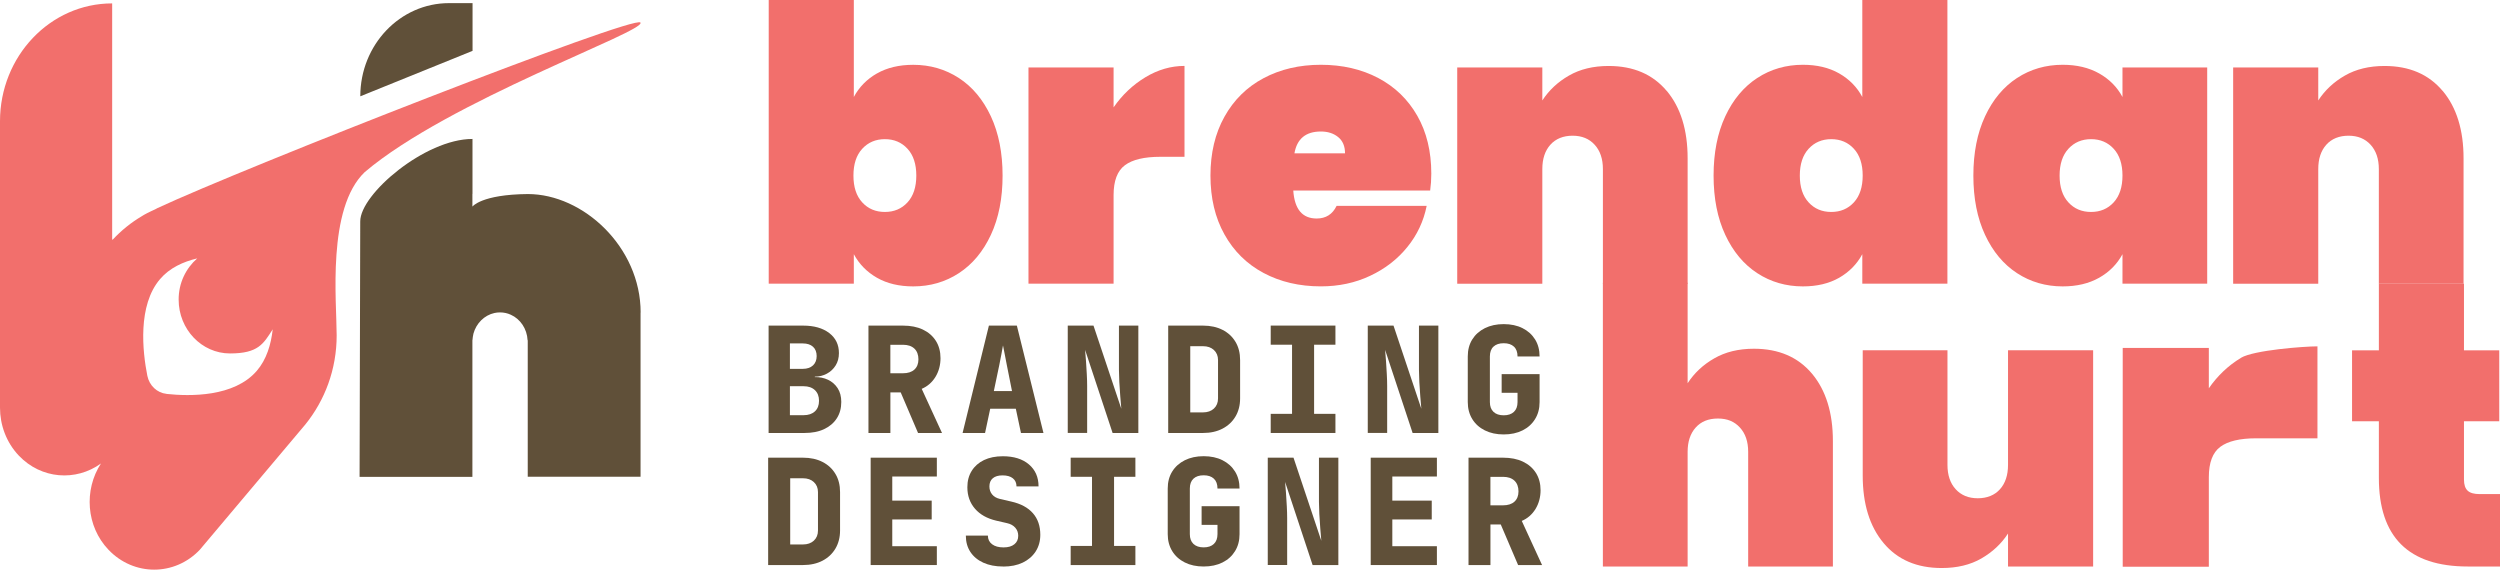
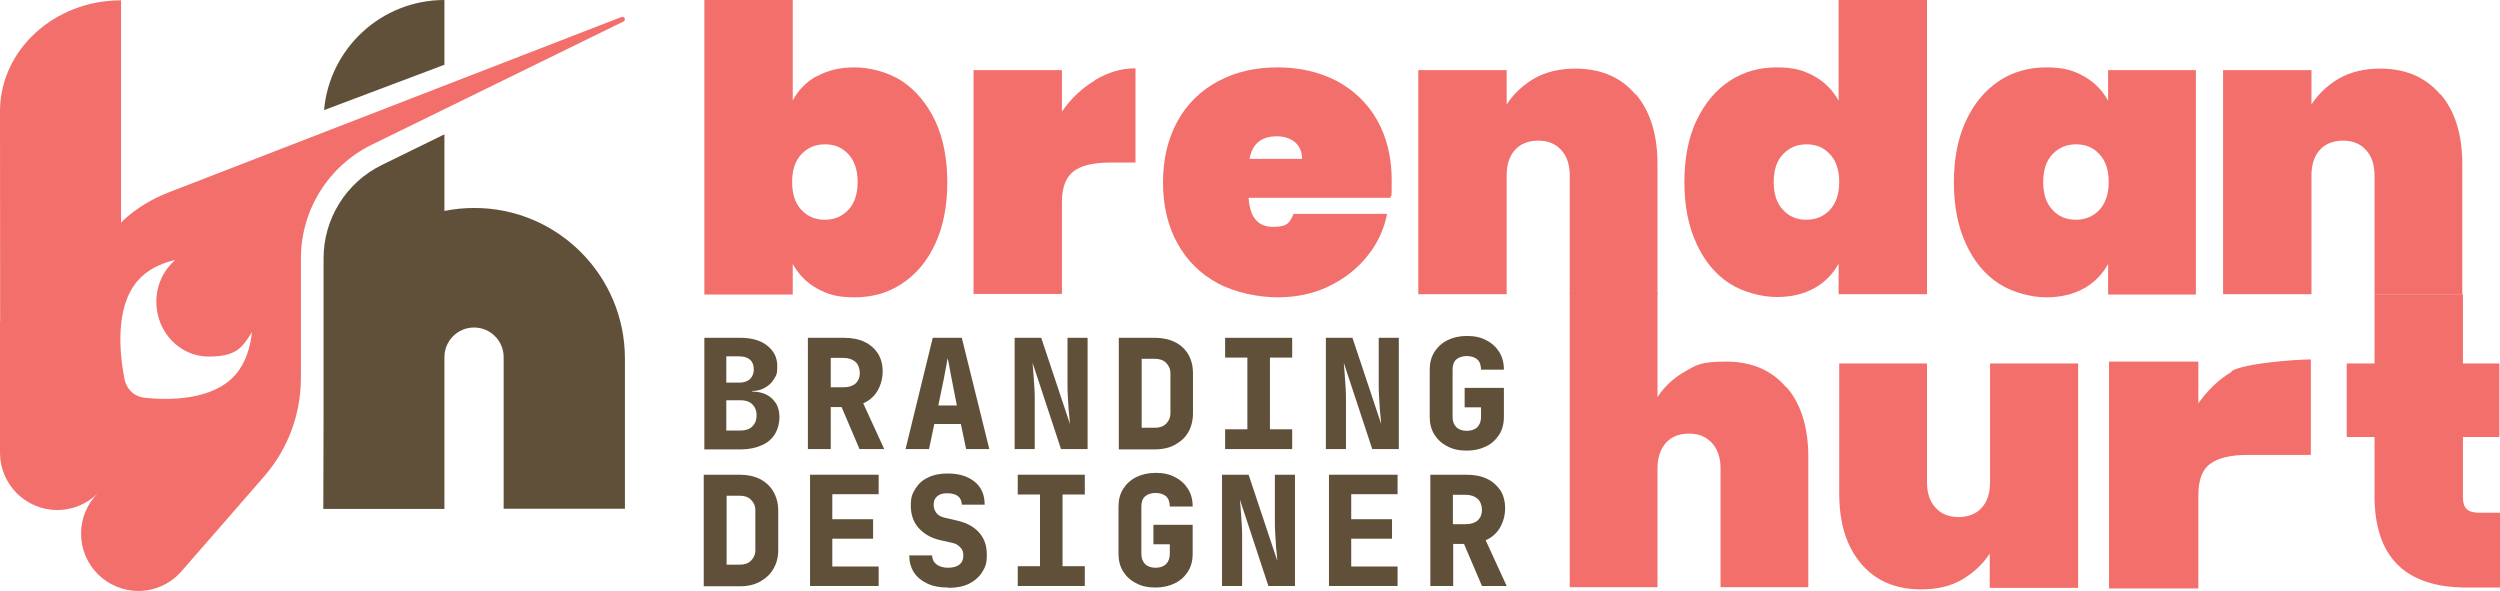
- <svg xmlns="http://www.w3.org/2000/svg" id="Layer_2" data-name="Layer 2" viewBox="0 0 838.96 191.17">
+ <svg xmlns="http://www.w3.org/2000/svg" id="Layer_2" data-name="Layer 2" viewBox="0 0 808.9 191.2">
  <defs>
    <style>
      .cls-1 {
        fill: #f26f6c;
      }

      .cls-2 {
        fill: #605039;
      }
+ 
+       .cls-3 {
+         fill: #605039;
+       }
    </style>
  </defs>
-   <g id="Layer_2-2" data-name="Layer 2">
+   <g>
+     <path class="cls-1" d="M264.3,24.7c3.4-1.9,7.4-2.9,12.2-2.9s10.8,1.5,15.3,4.4c4.5,3,8.1,7.3,10.8,12.9,2.6,5.6,3.9,12.2,3.9,19.9s-1.3,14.3-3.9,19.9-6.2,9.9-10.8,12.9c-4.5,3-9.6,4.4-15.3,4.4s-8.8-1-12.2-2.9c-3.4-1.9-6-4.6-7.8-7.9v9.9h-28.6V0h28.6v32.5c1.8-3.4,4.4-6,7.8-7.9h0v.1ZM274.5,49.9c-2-2.2-4.5-3.2-7.6-3.2s-5.6,1.1-7.6,3.2-3,5.1-3,9,1,6.9,3,9c2,2.2,4.5,3.2,7.6,3.2s5.6-1.1,7.6-3.2,3-5.2,3-9-1-6.9-3-9Z" />
+     <path class="cls-1" d="M354.3,25.9c4.2-2.5,8.6-3.8,13.1-3.8v30.5h-8.1c-5.4,0-9.4.9-11.9,2.8-2.5,1.9-3.8,5.2-3.8,10v29.7h-28.6V22.7h28.6v13.4c2.9-4.2,6.5-7.6,10.7-10.1h0v-.1Z" />
+     <path class="cls-1" d="M449.9,64h-45.9c.4,6.3,3,9.4,7.9,9.4s5.3-1.4,6.7-4.2h30.2c-1,5.1-3.2,9.8-6.5,13.8-3.3,4.1-7.5,7.3-12.5,9.7-5,2.4-10.5,3.5-16.5,3.5s-13.6-1.5-19.2-4.5-10-7.3-13.1-12.9-4.7-12.2-4.7-19.8,1.6-14.1,4.7-19.8c3.1-5.6,7.5-9.9,13.1-12.9s12-4.5,19.2-4.5,13.6,1.5,19.2,4.4c5.6,3,10,7.2,13.1,12.7s4.7,12,4.7,19.4-.1,3.9-.4,5.7h0ZM421.3,51.5c0-2.4-.8-4.2-2.3-5.5-1.5-1.2-3.5-1.9-5.8-1.9-5.1,0-8,2.4-8.9,7.3h17v.1Z" />
+     <path class="cls-1" d="M529.3,30.5c4.7,5.6,7,13.1,7,22.6v42.1h-28.4v-38.5c0-3.4-.9-6.2-2.8-8.2-1.8-2-4.3-3-7.4-3s-5.7,1-7.5,3-2.7,4.7-2.7,8.2v38.5h-28.6V22.7h28.6v11.1c2.2-3.4,5.2-6.2,8.9-8.4,3.7-2.1,8.2-3.2,13.3-3.2,8.3,0,14.8,2.8,19.5,8.4h0l.1-.1Z" />
+     <path class="cls-1" d="M548.9,39.1c2.6-5.6,6.2-9.9,10.7-12.9s9.7-4.4,15.3-4.4,8.8,1,12.2,2.9,6,4.6,7.8,7.9V0h28.6v95.2h-28.6v-9.9c-1.8,3.3-4.4,6-7.8,7.9-3.4,1.9-7.4,2.9-12.2,2.9s-10.8-1.5-15.3-4.4-8.1-7.2-10.7-12.9c-2.6-5.6-3.9-12.2-3.9-19.9s1.3-14.3,3.9-19.9h0v.1ZM592.1,49.9c-2-2.2-4.5-3.2-7.6-3.2s-5.6,1.1-7.6,3.2-3,5.1-3,9,1,6.9,3,9c2,2.2,4.5,3.2,7.6,3.2s5.6-1.1,7.6-3.2c2-2.2,3-5.2,3-9s-1-6.9-3-9Z" />
+     <path class="cls-1" d="M636.1,39.1c2.6-5.6,6.2-9.9,10.7-12.9s9.7-4.4,15.3-4.4,8.8,1,12.2,2.9,6,4.6,7.8,7.9v-9.9h28.4v72.6h-28.4v-9.9c-1.8,3.3-4.4,6-7.8,7.9-3.4,1.9-7.5,2.9-12.2,2.9s-10.8-1.5-15.3-4.4-8.1-7.2-10.7-12.9c-2.6-5.6-3.9-12.2-3.9-19.9s1.3-14.3,3.9-19.9h0ZM679.3,49.9c-2-2.2-4.5-3.2-7.6-3.2s-5.6,1.1-7.6,3.2-3,5.1-3,9,1,6.9,3,9c2,2.2,4.5,3.2,7.6,3.2s5.6-1.1,7.6-3.2c2-2.2,3-5.2,3-9s-1-6.9-3-9Z" />
+     <path class="cls-1" d="M789.7,30.5c4.7,5.6,7,13.1,7,22.6v42.1h-28.4v-38.5c0-3.4-.9-6.2-2.8-8.2-1.8-2-4.3-3-7.4-3s-5.7,1-7.5,3-2.7,4.7-2.7,8.2v38.5h-28.6V22.7h28.6v11.1c2.2-3.4,5.2-6.2,8.9-8.4,3.7-2.1,8.2-3.2,13.3-3.2,8.3,0,14.8,2.8,19.5,8.4h0l.1-.1Z" />
+     <path class="cls-1" d="M578,125.4c-4.7-5.6-11.2-8.4-19.5-8.4s-9.6,1.1-13.3,3.2-6.7,4.9-8.9,8.3v-33.7h-28.4v95.2h28.4v-38.5c0-3.4.9-6.1,2.7-8.2,1.8-2,4.3-3,7.5-3s5.5,1,7.4,3c1.8,2,2.8,4.7,2.8,8.2v38.5h28.4v-42.1c0-9.5-2.3-17.1-7-22.6h0l-.1.1Z" />
+     <path class="cls-1" d="M672.4,117.6v72.6h-28.6v-11.1c-2.2,3.4-5.2,6.2-8.9,8.4s-8.2,3.2-13.3,3.2c-8.3,0-14.8-2.8-19.5-8.4-4.7-5.6-7-13.1-7-22.6v-42.1h28.4v38.5c0,3.4.9,6.2,2.8,8.2,1.8,2,4.3,3,7.4,3s5.7-1,7.5-3,2.7-4.7,2.7-8.2v-38.5h28.6-.1Z" />
+     <path class="cls-1" d="M808.9,165.8v24.3h-10.8c-19.9,0-29.8-9.9-29.8-29.7v-19h-9v-23.8h9v-22.4h28.6v22.4h11.8v23.8h-11.8v19.6c0,1.7.4,2.9,1.2,3.7s2.2,1.2,4,1.2h6.8v-.1Z" />
+     <path class="cls-1" d="M722,120.1c4.2-2.6,21-3.8,25.7-3.8v30.9h-20.6c-5.5,0-9.5,1-12,2.9-2.6,1.9-3.8,5.3-3.8,10.2v30.1h-28.9v-73.4h28.9v13.5c3-4.2,6.5-7.7,10.8-10.2h0l-.1-.2Z" />
    <g>
-       <path class="cls-2" d="M158.58,17.1V1.05h-7.9c-16.42,0-29.77,13.98-29.77,31.27h0l37.67-15.25v.03h0Z" />
-       <path class="cls-1" d="M52.57,70c-.6.26-1.14.55-1.77.83-.98.46-1.8.89-2.37,1.21-.05.03-.14.06-.19.11-.25.14-.44.26-.6.37h0c-3.65,2.15-6.95,4.82-9.86,7.95l-.14-.14V1.14C16.86,1.14,0,18.86,0,40.71v96.08h0c0,5.83,2.1,11.66,6.32,16.11,7.52,7.9,19.12,8.73,27.56,2.64-5.77,8.87-4.98,21.08,2.53,28.95,8.47,8.9,22.2,8.9,30.64,0l35.44-42.07h0c6.51-8.07,10.49-18.46,10.49-29.86s-3.32-42.59,9.4-54.79c28.25-24.01,94.51-47.24,92.55-50.2-1.77-2.73-132.97,48.64-162.39,62.4h0l.03.03h0ZM55.87,132.17c-3.19-.34-5.77-2.79-6.43-6.09-1.61-8.13-3.3-23.63,4.3-32.45,3.19-3.73,7.74-5.8,12.45-6.92-3.81,3.33-6.26,8.27-6.24,13.84,0,9.96,7.74,18.06,17.24,18.06s11.22-3.24,14.33-8.1c-.57,5.11-2.07,10.14-5.34,13.93-7.6,8.84-22.44,8.59-30.32,7.75h0v-.03h.01Z" />
-       <path class="cls-2" d="M214.99,104.89c0-21.97-19.26-39.77-37.86-39.77-15.66.14-18.6,4.22-18.6,4.22v-4.22h0l.03-.11v-18.38h-.03c-15.88,0-37.64,18.49-37.64,27.65s-.22,85.75-.22,85.75h37.86v-45.37h0v-.43c0-.11.05-.23.05-.34.03-.57.14-1.12.25-1.67,0-.11.03-.17.05-.26.95-3.47,3.65-6.17,7.03-6.92.6-.14,1.25-.2,1.88-.2,1.28,0,2.51.26,3.62.78,3.19,1.41,5.45,4.71,5.64,8.56h.05v45.8h37.86v-55.16h0l.03.09v-.02Z" />
-     </g>
-     <path class="cls-1" d="M294.31,24.64c3.39-1.93,7.44-2.89,12.16-2.89,5.66,0,10.76,1.48,15.31,4.43,4.55,2.96,8.13,7.26,10.75,12.87,2.61,5.62,3.92,12.25,3.92,19.88s-1.31,14.26-3.92,19.87c-2.62,5.62-6.2,9.9-10.75,12.87-4.54,2.96-9.65,4.44-15.31,4.44-4.72,0-8.77-.96-12.16-2.89-3.39-1.94-5.98-4.58-7.78-7.92v9.9h-28.56V0h28.56v32.55c1.8-3.35,4.39-5.99,7.78-7.92h0ZM304.54,49.92c-1.97-2.15-4.5-3.22-7.59-3.22s-5.62,1.08-7.59,3.22c-1.97,2.14-2.96,5.14-2.96,9s.98,6.86,2.96,9c1.97,2.15,4.51,3.21,7.59,3.21s5.62-1.07,7.59-3.21,2.96-5.15,2.96-9-.99-6.87-2.96-9Z" />
-     <path class="cls-1" d="M384.38,25.92c4.2-2.53,8.58-3.8,13.12-3.8v30.5h-8.1c-5.4,0-9.37.94-11.9,2.83-2.53,1.88-3.8,5.23-3.8,10.03v29.72h-28.56V22.65h28.56v13.38c2.91-4.21,6.48-7.57,10.67-10.1h.01Z" />
-     <path class="cls-1" d="M479.93,63.94h-45.93c.43,6.26,3.04,9.39,7.85,9.39,3.09,0,5.32-1.41,6.69-4.24h30.23c-1.03,5.14-3.19,9.76-6.5,13.82-3.3,4.08-7.46,7.3-12.48,9.65-5.01,2.37-10.53,3.54-16.53,3.54-7.2,0-13.62-1.5-19.23-4.5-5.62-3-9.99-7.31-13.12-12.93-3.14-5.61-4.7-12.2-4.7-19.75s1.56-14.13,4.7-19.75c3.13-5.62,7.5-9.94,13.12-12.93,5.62-3,12.03-4.5,19.23-4.5s13.62,1.48,19.24,4.43c5.61,2.96,9.99,7.19,13.12,12.68,3.13,5.49,4.7,11.97,4.7,19.42,0,1.98-.13,3.86-.38,5.66h-.01ZM451.37,51.46c0-2.4-.77-4.22-2.32-5.47-1.54-1.25-3.47-1.86-5.79-1.86-5.06,0-8.02,2.44-8.87,7.33h16.98Z" />
-     <path class="cls-1" d="M559.33,30.49c4.67,5.58,7.01,13.13,7.01,22.65v42.07h-28.43v-38.47c0-3.43-.93-6.16-2.77-8.17-1.84-2.02-4.31-3.03-7.4-3.03s-5.66,1.01-7.46,3.03c-1.8,2.01-2.7,4.73-2.7,8.17v38.47h-28.56V22.65h28.56v11.06c2.23-3.42,5.21-6.22,8.94-8.35,3.73-2.15,8.17-3.22,13.31-3.22,8.32,0,14.81,2.8,19.49,8.37v-.02Z" />
-     <path class="cls-1" d="M578.97,39.04c2.62-5.61,6.2-9.9,10.74-12.87,4.54-2.95,9.65-4.43,15.31-4.43,4.72,0,8.77.96,12.16,2.89s5.98,4.56,7.78,7.92V0h28.56v95.2h-28.56v-9.9c-1.8,3.34-4.4,5.98-7.78,7.92-3.39,1.93-7.44,2.89-12.16,2.89-5.66,0-10.77-1.48-15.31-4.44s-8.12-7.24-10.74-12.87c-2.62-5.61-3.92-12.24-3.92-19.87s1.3-14.26,3.92-19.88h0ZM622.13,49.92c-1.97-2.15-4.5-3.22-7.59-3.22s-5.62,1.08-7.59,3.22-2.96,5.14-2.96,9,.98,6.86,2.96,9c1.97,2.15,4.51,3.21,7.59,3.21s5.62-1.07,7.59-3.21c1.97-2.15,2.96-5.15,2.96-9s-.99-6.87-2.96-9Z" />
-     <path class="cls-1" d="M666.15,39.04c2.62-5.61,6.2-9.9,10.74-12.87,4.54-2.95,9.65-4.43,15.31-4.43,4.72,0,8.79.96,12.22,2.89s6.05,4.56,7.85,7.92v-9.9h28.43v72.55h-28.43v-9.9c-1.8,3.34-4.42,5.98-7.85,7.92-3.43,1.93-7.5,2.89-12.22,2.89-5.66,0-10.77-1.48-15.31-4.44s-8.12-7.24-10.74-12.87c-2.62-5.61-3.92-12.24-3.92-19.87s1.3-14.26,3.92-19.88h0ZM709.31,49.92c-1.97-2.15-4.5-3.22-7.59-3.22s-5.62,1.08-7.59,3.22-2.96,5.14-2.96,9,.98,6.86,2.96,9c1.97,2.15,4.51,3.21,7.59,3.21s5.62-1.07,7.59-3.21c1.97-2.15,2.96-5.15,2.96-9s-.99-6.87-2.96-9Z" />
-     <path class="cls-1" d="M819.72,30.49c4.67,5.58,7.01,13.13,7.01,22.65v42.07h-28.43v-38.47c0-3.43-.93-6.16-2.77-8.17-1.84-2.02-4.31-3.03-7.4-3.03s-5.66,1.01-7.46,3.03c-1.8,2.01-2.7,4.73-2.7,8.17v38.47h-28.56V22.65h28.56v11.06c2.23-3.42,5.21-6.22,8.94-8.35,3.73-2.15,8.17-3.22,13.31-3.22,8.32,0,14.81,2.8,19.49,8.37v-.02Z" />
-     <path class="cls-1" d="M608.08,125.4c-4.68-5.57-11.17-8.37-19.49-8.37-5.15,0-9.59,1.08-13.31,3.23-3.74,2.13-6.71,4.93-8.94,8.35v-33.7h-28.44v95.2h28.44v-38.47c0-3.43.9-6.15,2.7-8.16,1.8-2.02,4.28-3.03,7.46-3.03s5.55,1.01,7.39,3.03c1.85,2.01,2.77,4.73,2.77,8.16v38.47h28.43v-42.07c0-9.51-2.34-17.06-7.01-22.64Z" />
-     <path class="cls-1" d="M702.42,117.56v72.55h-28.56v-11.07c-2.23,3.43-5.21,6.22-8.94,8.37s-8.17,3.21-13.32,3.21c-8.32,0-14.81-2.78-19.49-8.37-4.67-5.57-7.01-13.12-7.01-22.64v-42.07h28.44v38.47c0,3.42.92,6.16,2.76,8.17,1.84,2.02,4.31,3.03,7.4,3.03s5.66-1.01,7.46-3.03c1.8-2.01,2.7-4.74,2.7-8.17v-38.47h28.56v.02Z" />
-     <path class="cls-1" d="M838.96,165.8v24.31h-10.8c-19.9,0-29.85-9.9-29.85-29.72v-19.03h-9v-23.8h9v-22.36h28.56v22.36h11.84v23.8h-11.84v19.56c0,1.72.4,2.95,1.22,3.73s2.17,1.16,4.05,1.16h6.82Z" />
-     <path class="cls-1" d="M752.05,120.07c4.25-2.56,21.05-3.84,25.65-3.84v30.86h-20.57c-5.47,0-9.48.96-12.04,2.86-2.56,1.91-3.84,5.3-3.84,10.16v30.08h-28.9v-73.43h28.9v13.54c2.95-4.25,6.55-7.66,10.81-10.22h0Z" />
-     <g>
-       <path class="cls-2" d="M257.93,145.3v-36.03h11.6c3.65,0,6.56.83,8.74,2.49,2.17,1.66,3.26,3.91,3.26,6.74,0,1.58-.37,2.96-1.11,4.15-.74,1.18-1.73,2.11-2.96,2.76-1.23.66-2.57.99-4.02.99v.15c1.61-.03,3.08.26,4.42.89,1.33.63,2.41,1.56,3.23,2.81s1.23,2.8,1.23,4.64c0,2.11-.5,3.94-1.51,5.5-1,1.56-2.43,2.77-4.27,3.63s-4.03,1.28-6.56,1.28h-12.05ZM265.08,123.78h4.34c1.45,0,2.58-.39,3.41-1.16.82-.77,1.23-1.82,1.23-3.13s-.41-2.39-1.23-3.13-1.96-1.11-3.41-1.11h-4.34v8.54h0ZM265.08,139.33h4.59c1.61,0,2.88-.43,3.8-1.28s1.38-2.04,1.38-3.55-.46-2.71-1.38-3.58c-.92-.87-2.19-1.31-3.8-1.31h-4.59v9.72Z" />
-       <path class="cls-2" d="M291.44,145.3v-36.03h11.6c2.57,0,4.79.44,6.66,1.33s3.33,2.16,4.37,3.8c1.04,1.65,1.55,3.59,1.55,5.82s-.57,4.43-1.7,6.27c-1.14,1.84-2.67,3.18-4.61,4l6.81,14.81h-8.04l-5.82-13.62h-3.46v13.62h-7.36ZM298.79,125.26h4.24c1.64,0,2.92-.41,3.82-1.23s1.36-1.97,1.36-3.45-.45-2.75-1.36-3.6-2.18-1.28-3.82-1.28h-4.24v9.58-.02Z" />
-       <path class="cls-2" d="M323.03,145.3l8.83-36.03h9.38l8.93,36.03h-7.55l-1.73-8.14h-8.59l-1.73,8.14h-7.55.01ZM333.54,131.23h6.07l-1.73-8.69c-.23-1.25-.47-2.49-.72-3.73-.25-1.23-.44-2.2-.57-2.89-.13.69-.3,1.65-.52,2.86-.21,1.22-.45,2.45-.72,3.7l-1.83,8.74h.02Z" />
-       <path class="cls-2" d="M358.32,145.3v-36.03h8.64l9.33,27.89c-.1-1.22-.21-2.62-.35-4.22-.13-1.6-.24-3.19-.32-4.79-.08-1.6-.12-2.95-.12-4.07v-14.81h6.51v36.03h-8.64l-9.23-27.89c.1,1.05.2,2.3.3,3.75.1,1.45.19,2.91.27,4.39.08,1.48.12,2.8.12,3.95v15.79h-6.52,0Z" />
-       <path class="cls-2" d="M392.03,145.3v-36.03h11.7c2.5,0,4.68.48,6.54,1.43s3.31,2.29,4.34,4.02c1.04,1.73,1.55,3.76,1.55,6.1v12.88c0,2.3-.52,4.33-1.55,6.07-1.04,1.75-2.48,3.1-4.34,4.07s-4.04,1.46-6.54,1.46h-11.7ZM399.43,138.39h4.29c1.51,0,2.73-.43,3.65-1.28.92-.86,1.38-1.99,1.38-3.41v-12.88c0-1.38-.46-2.5-1.38-3.36s-2.14-1.28-3.65-1.28h-4.29v22.21Z" />
-       <path class="cls-2" d="M426.43,145.3v-6.42h7.16v-23.2h-7.16v-6.42h21.72v6.42h-7.16v23.2h7.16v6.42h-21.72Z" />
-       <path class="cls-2" d="M459,145.3v-36.03h8.64l9.33,27.89c-.1-1.22-.21-2.62-.35-4.22-.13-1.6-.24-3.19-.32-4.79-.08-1.6-.12-2.95-.12-4.07v-14.81h6.51v36.03h-8.64l-9.23-27.89c.1,1.05.2,2.3.3,3.75s.19,2.91.27,4.39c.08,1.48.12,2.8.12,3.95v15.79h-6.52.01Z" />
-       <path class="cls-2" d="M504.61,145.79c-2.4,0-4.51-.45-6.32-1.36-1.81-.9-3.22-2.17-4.22-3.8s-1.51-3.53-1.51-5.7v-15.3c0-2.2.5-4.11,1.51-5.72,1-1.61,2.41-2.87,4.22-3.78,1.81-.9,3.92-1.36,6.32-1.36s4.55.45,6.34,1.36c1.79.9,3.19,2.16,4.2,3.78,1,1.61,1.51,3.52,1.51,5.72h-7.4c0-1.45-.4-2.55-1.21-3.31-.81-.76-1.95-1.14-3.43-1.14s-2.62.38-3.43,1.14-1.21,1.86-1.21,3.31v15.3c0,1.42.4,2.51,1.21,3.28.81.77,1.95,1.16,3.43,1.16s2.62-.39,3.43-1.16,1.21-1.87,1.21-3.28v-3.11h-5.33v-6.27h12.73v9.38c0,2.17-.5,4.07-1.51,5.7-1,1.63-2.4,2.9-4.2,3.8-1.79.9-3.91,1.36-6.34,1.36Z" />
-       <path class="cls-2" d="M257.78,189.62v-36.03h11.7c2.5,0,4.68.48,6.54,1.43s3.31,2.29,4.34,4.02c1.04,1.73,1.55,3.76,1.55,6.1v12.88c0,2.3-.52,4.33-1.55,6.07-1.04,1.75-2.48,3.1-4.34,4.07s-4.04,1.46-6.54,1.46h-11.7ZM265.18,182.71h4.29c1.51,0,2.73-.43,3.65-1.28.92-.86,1.38-1.99,1.38-3.41v-12.88c0-1.38-.46-2.5-1.38-3.36-.92-.86-2.14-1.28-3.65-1.28h-4.29v22.21h0Z" />
-       <path class="cls-2" d="M292.18,189.62v-36.03h22.21v6.32h-14.96v8.09h13.23v6.32h-13.23v8.98h14.96v6.32h-22.21Z" />
-       <path class="cls-2" d="M336.6,190.11c-2.53,0-4.74-.43-6.61-1.28-1.88-.85-3.32-2.06-4.34-3.6-1.02-1.55-1.53-3.37-1.53-5.48h7.4c0,1.22.47,2.18,1.41,2.89s2.21,1.06,3.83,1.06,2.76-.35,3.63-1.04c.87-.69,1.31-1.64,1.31-2.86,0-1.05-.33-1.96-.99-2.71-.66-.76-1.58-1.27-2.76-1.53l-3.65-.84c-3.06-.72-5.44-2.06-7.13-4.02-1.69-1.96-2.54-4.35-2.54-7.18,0-2.11.48-3.94,1.46-5.5.97-1.56,2.34-2.77,4.12-3.63,1.78-.85,3.88-1.28,6.32-1.28,3.68,0,6.61.91,8.76,2.74s3.23,4.29,3.23,7.38h-7.4c0-1.15-.4-2.06-1.21-2.71-.81-.66-1.97-.99-3.48-.99-1.41,0-2.5.32-3.26.96s-1.14,1.56-1.14,2.74c0,1.05.3,1.95.91,2.69s1.47,1.24,2.59,1.51l3.85.89c3.19.72,5.61,2.03,7.26,3.92s2.47,4.3,2.47,7.23c0,2.11-.52,3.97-1.55,5.58-1.04,1.61-2.49,2.86-4.34,3.75-1.86.89-4.06,1.33-6.59,1.33l-.03-.02Z" />
-       <path class="cls-2" d="M359.3,189.62v-6.42h7.16v-23.2h-7.16v-6.42h21.72v6.42h-7.16v23.2h7.16v6.42s-21.72,0-21.72,0Z" />
-       <path class="cls-2" d="M403.92,190.11c-2.4,0-4.51-.45-6.32-1.36-1.81-.9-3.22-2.17-4.22-3.8s-1.51-3.53-1.51-5.7v-15.3c0-2.2.5-4.11,1.51-5.72,1-1.61,2.41-2.87,4.22-3.78,1.81-.9,3.92-1.36,6.32-1.36s4.55.45,6.34,1.36c1.79.9,3.19,2.16,4.2,3.78,1,1.61,1.51,3.52,1.51,5.72h-7.4c0-1.45-.4-2.55-1.21-3.31-.81-.76-1.95-1.14-3.43-1.14s-2.62.38-3.43,1.14-1.21,1.86-1.21,3.31v15.3c0,1.42.4,2.51,1.21,3.28.81.77,1.95,1.16,3.43,1.16s2.62-.39,3.43-1.16,1.21-1.87,1.21-3.28v-3.11h-5.33v-6.27h12.73v9.38c0,2.17-.5,4.07-1.51,5.7-1,1.63-2.4,2.9-4.2,3.8-1.79.9-3.91,1.36-6.34,1.36Z" />
-       <path class="cls-2" d="M425.44,189.62v-36.03h8.64l9.33,27.89c-.1-1.22-.21-2.62-.35-4.22-.13-1.6-.24-3.19-.32-4.79-.08-1.6-.12-2.95-.12-4.07v-14.81h6.51v36.03h-8.64l-9.23-27.89c.1,1.05.2,2.3.3,3.75s.19,2.91.27,4.39.12,2.8.12,3.95v15.79h-6.52.01Z" />
-       <path class="cls-2" d="M459.99,189.62v-36.03h22.21v6.32h-14.96v8.09h13.23v6.32h-13.23v8.98h14.96v6.32h-22.21Z" />
-       <path class="cls-2" d="M492.81,189.62v-36.03h11.6c2.57,0,4.79.44,6.66,1.33s3.33,2.16,4.37,3.8c1.04,1.65,1.55,3.59,1.55,5.82s-.57,4.43-1.7,6.27c-1.14,1.84-2.67,3.18-4.61,4l6.81,14.81h-8.04l-5.82-13.62h-3.46v13.62h-7.36ZM500.16,169.58h4.24c1.64,0,2.92-.41,3.82-1.23.9-.82,1.36-1.97,1.36-3.45s-.45-2.75-1.36-3.6-2.18-1.28-3.82-1.28h-4.24v9.58-.02Z" />
+       <path class="cls-2" d="M227.9,145.3v-36h11.6c3.6,0,6.6.8,8.7,2.5,2.2,1.7,3.3,3.9,3.3,6.7s-.4,3-1.1,4.2c-.7,1.2-1.7,2.1-3,2.8-1.2.7-2.6,1-4,1v.2c1.6,0,3.1.3,4.4.9,1.3.6,2.4,1.6,3.2,2.8s1.2,2.8,1.2,4.6-.5,3.9-1.5,5.5-2.4,2.8-4.3,3.6-4,1.3-6.6,1.3h-12.1l.2-.1ZM235,123.8h4.3c1.4,0,2.6-.4,3.4-1.2.8-.8,1.2-1.8,1.2-3.1s-.4-2.4-1.2-3.1-2-1.1-3.4-1.1h-4.3v8.5h0ZM235,139.3h4.6c1.6,0,2.9-.4,3.8-1.3s1.4-2,1.4-3.6-.5-2.7-1.4-3.6-2.2-1.3-3.8-1.3h-4.6v9.8Z" />
+       <path class="cls-2" d="M261.4,145.3v-36h11.6c2.6,0,4.8.4,6.7,1.3s3.3,2.2,4.4,3.8c1,1.7,1.5,3.6,1.5,5.8s-.6,4.4-1.7,6.3c-1.1,1.8-2.7,3.2-4.6,4l6.8,14.8h-8l-5.8-13.6h-3.5v13.6h-7.4ZM268.8,125.3h4.2c1.6,0,2.9-.4,3.8-1.2s1.4-2,1.4-3.4-.5-2.8-1.4-3.6-2.2-1.3-3.8-1.3h-4.2v9.6h0v-.1Z" />
+       <path class="cls-2" d="M293,145.3l8.8-36h9.4l8.9,36h-7.5l-1.7-8.1h-8.6l-1.7,8.1h-7.6ZM303.5,131.2h6.1l-1.7-8.7c-.2-1.2-.5-2.5-.7-3.7s-.4-2.2-.6-2.9c-.1.7-.3,1.7-.5,2.9-.2,1.2-.5,2.4-.7,3.7l-1.8,8.7h-.1Z" />
+       <path class="cls-2" d="M328.3,145.3v-36h8.6l9.3,27.9c-.1-1.2-.2-2.6-.4-4.2-.1-1.6-.2-3.2-.3-4.8s-.1-2.9-.1-4.1v-14.8h6.5v36h-8.6l-9.2-27.9c.1,1.1.2,2.3.3,3.8s.2,2.9.3,4.4.1,2.8.1,3.9v15.8h-6.5,0Z" />
+       <path class="cls-2" d="M362,145.3v-36h11.7c2.5,0,4.7.5,6.5,1.4s3.3,2.3,4.3,4,1.5,3.8,1.5,6.1v12.9c0,2.3-.5,4.3-1.5,6.1s-2.5,3.1-4.3,4.1-4,1.5-6.5,1.5h-11.7v-.1ZM369.4,138.4h4.3c1.5,0,2.7-.4,3.6-1.3.9-.9,1.4-2,1.4-3.4v-12.9c0-1.4-.5-2.5-1.4-3.4s-2.1-1.3-3.6-1.3h-4.3v22.3Z" />
+       <path class="cls-2" d="M396.4,145.3v-6.4h7.2v-23.2h-7.2v-6.4h21.7v6.4h-7.2v23.2h7.2v6.4h-21.7Z" />
+       <path class="cls-2" d="M429,145.3v-36h8.6l9.3,27.9c-.1-1.2-.2-2.6-.4-4.2-.1-1.6-.2-3.2-.3-4.8s-.1-2.9-.1-4.1v-14.8h6.5v36h-8.6l-9.2-27.9c.1,1.1.2,2.3.3,3.8s.2,2.9.3,4.4.1,2.8.1,3.9v15.8h-6.5,0Z" />
+       <path class="cls-2" d="M474.6,145.8c-2.4,0-4.5-.4-6.3-1.4-1.8-.9-3.2-2.2-4.2-3.8s-1.5-3.5-1.5-5.7v-15.3c0-2.2.5-4.1,1.5-5.7s2.4-2.9,4.2-3.8c1.8-.9,3.9-1.4,6.3-1.4s4.5.4,6.3,1.4c1.8.9,3.2,2.2,4.2,3.8,1,1.6,1.5,3.5,1.5,5.7h-7.4c0-1.4-.4-2.6-1.2-3.3s-2-1.1-3.4-1.1-2.6.4-3.4,1.1-1.2,1.9-1.2,3.3v15.3c0,1.4.4,2.5,1.2,3.3s2,1.2,3.4,1.2,2.6-.4,3.4-1.2,1.2-1.9,1.2-3.3v-3.1h-5.3v-6.3h12.7v9.4c0,2.2-.5,4.1-1.5,5.7-1,1.6-2.4,2.9-4.2,3.8s-3.9,1.4-6.3,1.4h0Z" />
+       <path class="cls-2" d="M227.7,189.6v-36h11.7c2.5,0,4.7.5,6.5,1.4s3.3,2.3,4.3,4,1.6,3.8,1.6,6.1v12.9c0,2.3-.5,4.3-1.6,6.1-1,1.8-2.5,3.1-4.3,4.1s-4,1.5-6.5,1.5h-11.7v-.1ZM235.1,182.7h4.3c1.5,0,2.7-.4,3.6-1.3s1.4-2,1.4-3.4v-12.9c0-1.4-.5-2.5-1.4-3.4s-2.1-1.3-3.6-1.3h-4.3v22.2h0v.1Z" />
+       <path class="cls-2" d="M262.1,189.6v-36h22.2v6.3h-15v8.1h13.2v6.3h-13.2v9h15v6.3h-22.2Z" />
+       <path class="cls-2" d="M306.6,190.1c-2.5,0-4.7-.4-6.6-1.3-1.9-.9-3.3-2.1-4.3-3.6-1-1.6-1.5-3.4-1.5-5.5h7.4c0,1.2.5,2.2,1.4,2.9s2.2,1.1,3.8,1.1,2.8-.4,3.6-1,1.3-1.6,1.3-2.9-.3-2-1-2.7c-.7-.8-1.6-1.3-2.8-1.5l-3.6-.8c-3.1-.7-5.4-2.1-7.1-4s-2.5-4.4-2.5-7.2.5-3.9,1.5-5.5,2.3-2.8,4.1-3.6c1.8-.9,3.9-1.3,6.3-1.3,3.7,0,6.6.9,8.8,2.7s3.2,4.3,3.2,7.4h-7.4c0-1.1-.4-2.1-1.2-2.7-.8-.7-2-1-3.5-1s-2.5.3-3.3,1-1.1,1.6-1.1,2.7.3,1.9.9,2.7,1.5,1.2,2.6,1.5l3.9.9c3.2.7,5.6,2,7.3,3.9s2.5,4.3,2.5,7.2-.5,4-1.5,5.6-2.5,2.9-4.3,3.8c-1.9.9-4.1,1.3-6.6,1.3h0l-.3-.1Z" />
+       <path class="cls-2" d="M329.3,189.6v-6.4h7.2v-23.2h-7.2v-6.4h21.7v6.4h-7.2v23.2h7.2v6.4h-21.7Z" />
+       <path class="cls-2" d="M373.9,190.1c-2.4,0-4.5-.4-6.3-1.4-1.8-.9-3.2-2.2-4.2-3.8s-1.5-3.5-1.5-5.7v-15.3c0-2.2.5-4.1,1.5-5.7,1-1.6,2.4-2.9,4.2-3.8s3.9-1.4,6.3-1.4,4.5.4,6.3,1.4c1.8.9,3.2,2.2,4.2,3.8s1.5,3.5,1.5,5.7h-7.4c0-1.4-.4-2.6-1.2-3.3s-2-1.1-3.4-1.1-2.6.4-3.4,1.1-1.2,1.9-1.2,3.3v15.3c0,1.4.4,2.5,1.2,3.3s2,1.2,3.4,1.2,2.6-.4,3.4-1.2,1.2-1.9,1.2-3.3v-3.1h-5.3v-6.3h12.7v9.4c0,2.2-.5,4.1-1.5,5.7-1,1.6-2.4,2.9-4.2,3.8s-3.9,1.4-6.3,1.4h0Z" />
+       <path class="cls-2" d="M395.4,189.6v-36h8.6l9.3,27.9c-.1-1.2-.2-2.6-.4-4.2-.1-1.6-.2-3.2-.3-4.8s-.1-2.9-.1-4.1v-14.8h6.5v36h-8.6l-9.2-27.9c.1,1.1.2,2.3.3,3.8s.2,2.9.3,4.4.1,2.8.1,3.9v15.8h-6.5,0Z" />
+       <path class="cls-2" d="M430,189.6v-36h22.2v6.3h-15v8.1h13.2v6.3h-13.2v9h15v6.3h-22.2Z" />
+       <path class="cls-2" d="M462.8,189.6v-36h11.6c2.6,0,4.8.4,6.7,1.3s3.3,2.2,4.4,3.8c1,1.6,1.5,3.6,1.5,5.8s-.6,4.4-1.7,6.3c-1.1,1.8-2.7,3.2-4.6,4l6.8,14.8h-8l-5.8-13.6h-3.5v13.6h-7.4ZM470.1,169.6h4.2c1.6,0,2.9-.4,3.8-1.2s1.4-2,1.4-3.4-.5-2.8-1.4-3.6-2.2-1.3-3.8-1.3h-4.2v9.6h0v-.1Z" />
    </g>
  </g>
+   <path class="cls-2" d="M71.8,90.2l-.2-.2.2.2Z" />
+   <path class="cls-3" d="M143.8,0v20.95l-38.95,14.68C106.6,15.67,123.38,0,143.8,0Z" />
+   <path class="cls-3" d="M153.47,67.29h0c-3.31,0-6.55.33-9.67.96v-24.79l-20.26,9.92c-5.66,2.77-10.41,7.06-13.75,12.41s-5.1,11.5-5.1,17.81v51.24h0c-.04,16.23-.08,29.15-.08,29.82h39.19v-49.11c0-5.29,4.29-9.58,9.58-9.58h0c5.29,0,9.58,4.29,9.58,9.58v49.05h39.24v-48.58c0-26.91-21.82-48.73-48.73-48.73Z" />
+   <path class="cls-1" d="M201.11,5.49L54.4,62.32c-9.88,3.85-15.24,9.72-15.24,9.72V.11C17.52.11-.01,16.21,0,36.07l.05,67.82L0,103.85v42.63C0,156.71,8.3,165.02,18.54,165.02c3.72,0,7.17-1.1,10.07-2.98,1.06-.69,2.05-1.48,2.94-2.36-3.29,3.34-5.32,7.92-5.32,12.98,0,10.24,8.3,18.54,18.54,18.54,5.3,0,10.07-2.22,13.44-5.78.37-.37,27.5-31.56,27.5-31.56,7.27-8.5,11.65-19.54,11.65-31.6v-38.66c0-15.64,8.9-29.91,22.95-36.79L201.74,6.95c.91-.44.31-1.81-.63-1.45ZM76.31,121.09c-7.44,8.67-22,8.42-29.72,7.6v-.03h0c-3.12-.35-5.67-2.73-6.3-5.97-1.57-7.97-3.23-23.17,4.22-31.81,3.12-3.66,7.58-5.69,12.2-6.79-3.74,3.27-6.14,8.11-6.12,13.58,0,9.76,7.58,17.7,16.9,17.7s11-3.18,14.05-7.94c-.56,5.01-2.03,9.94-5.24,13.65Z" />
</svg>
